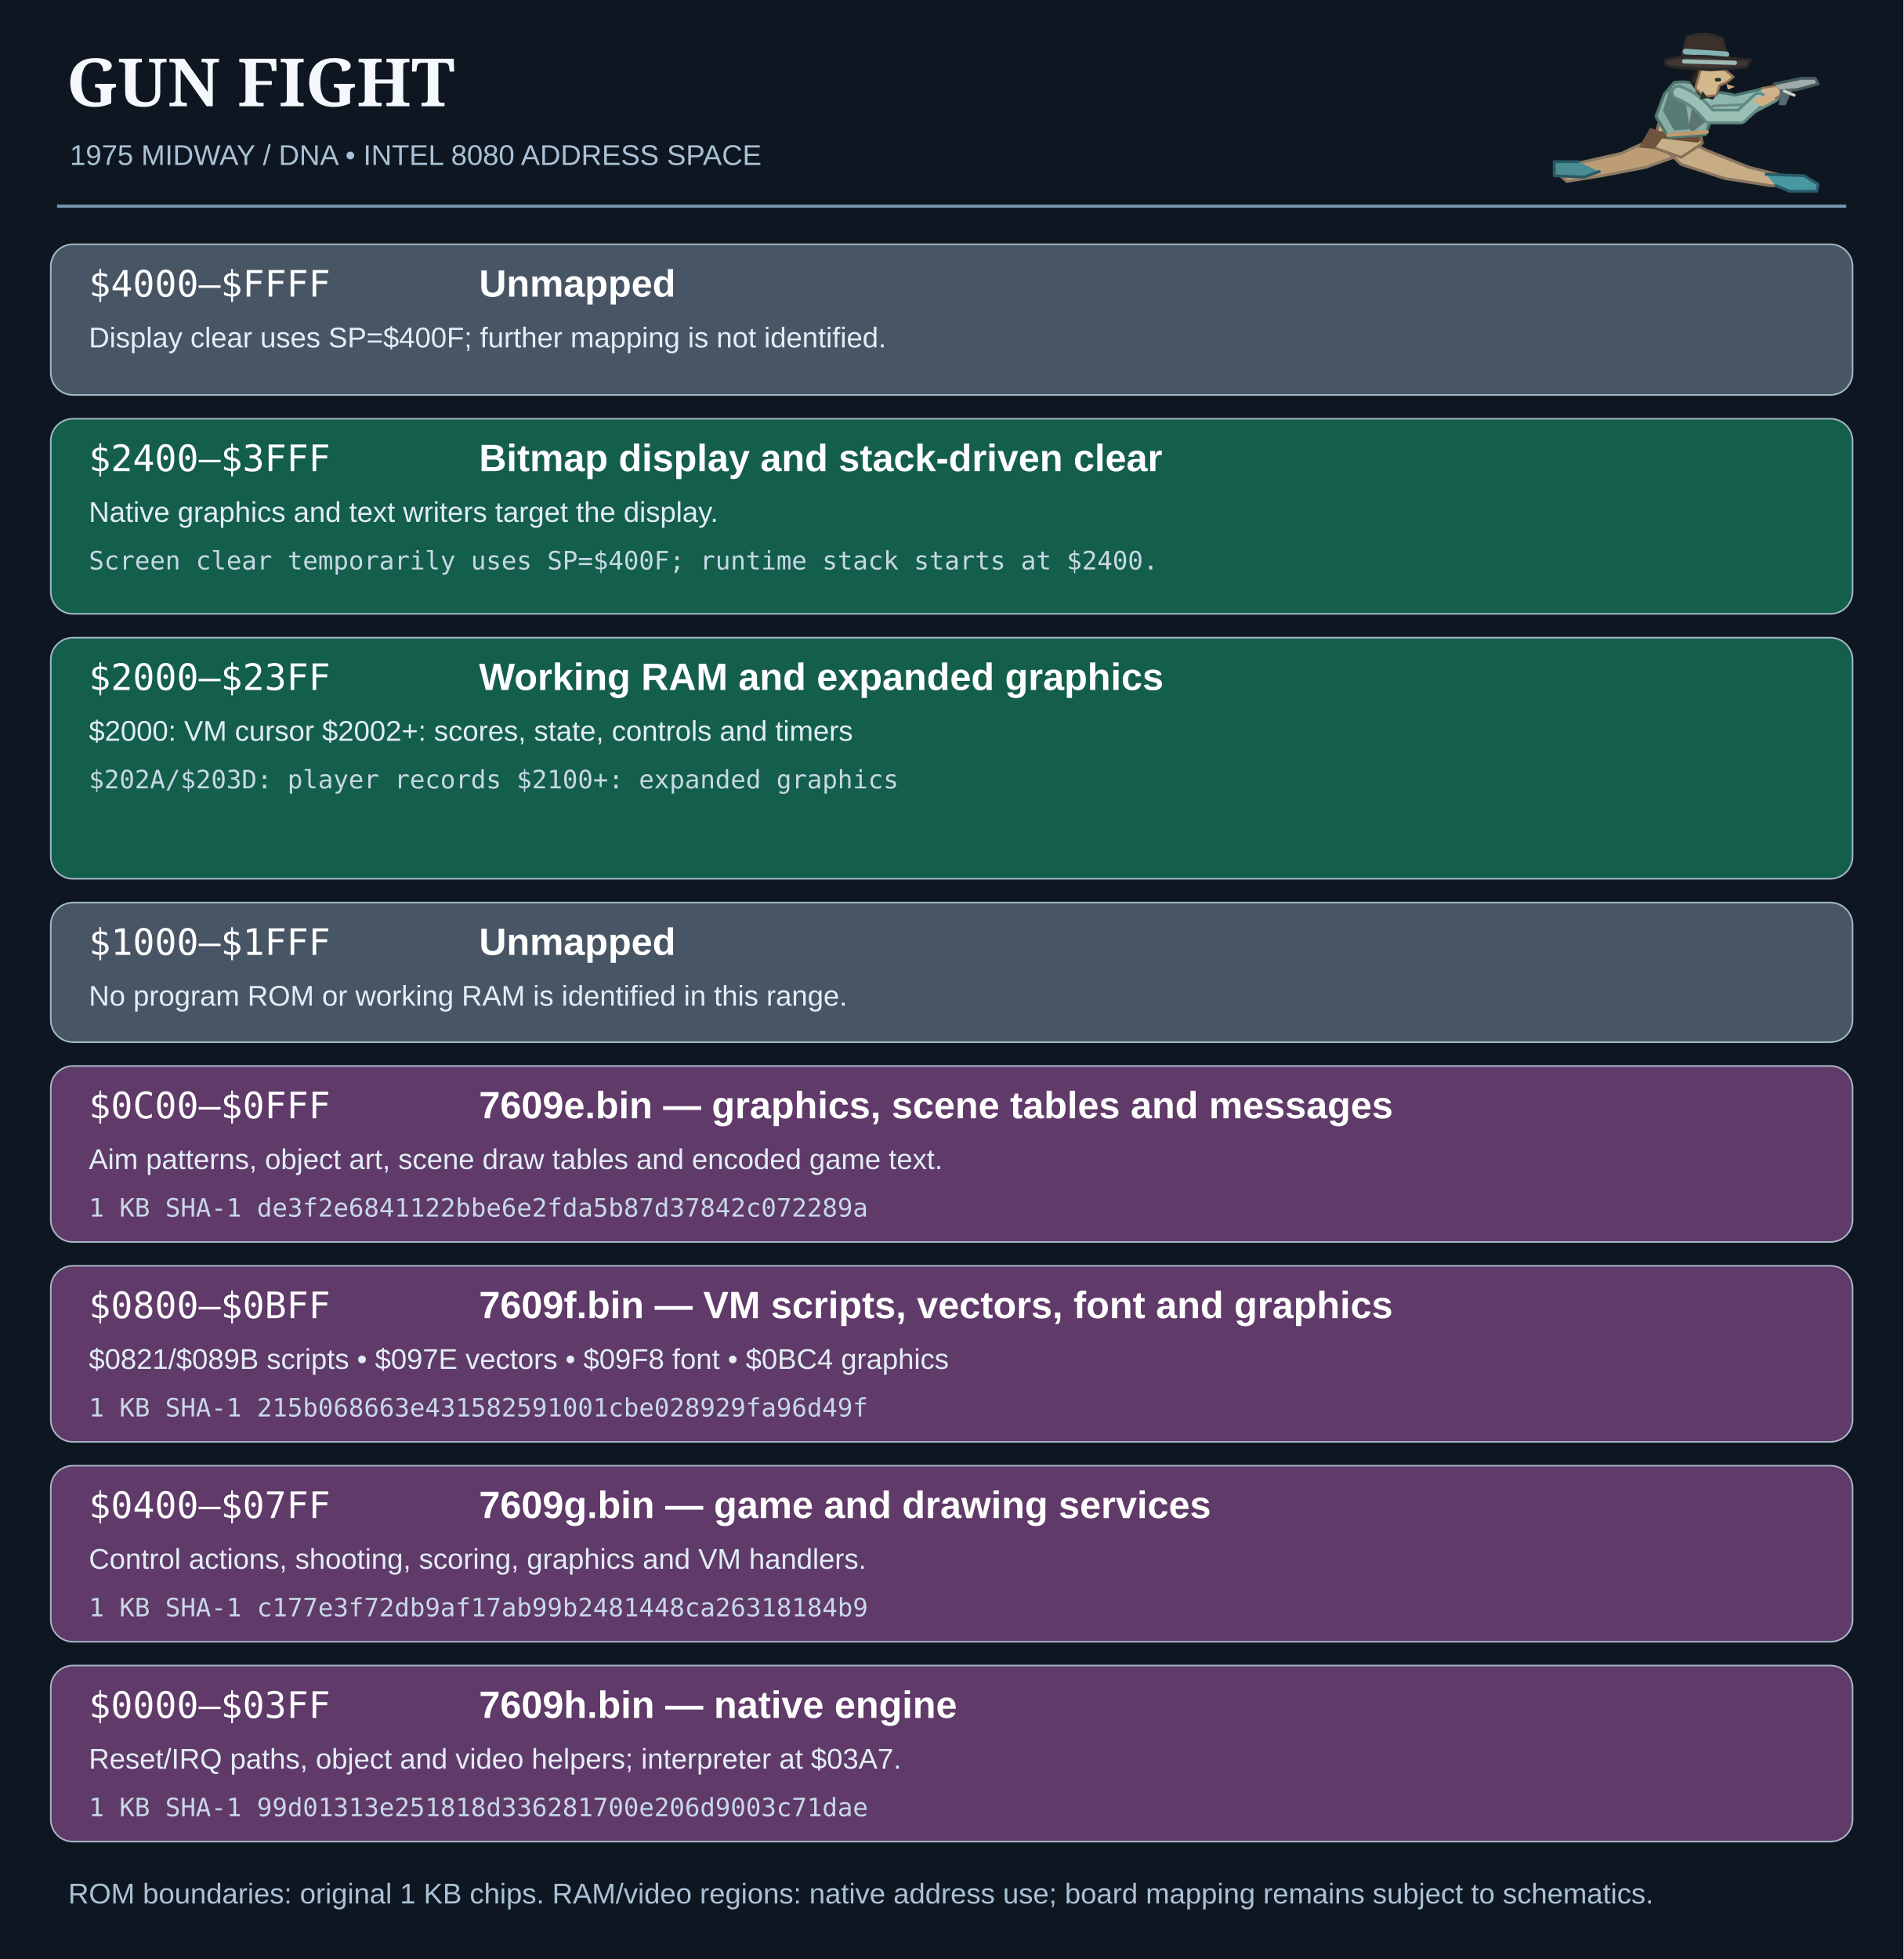
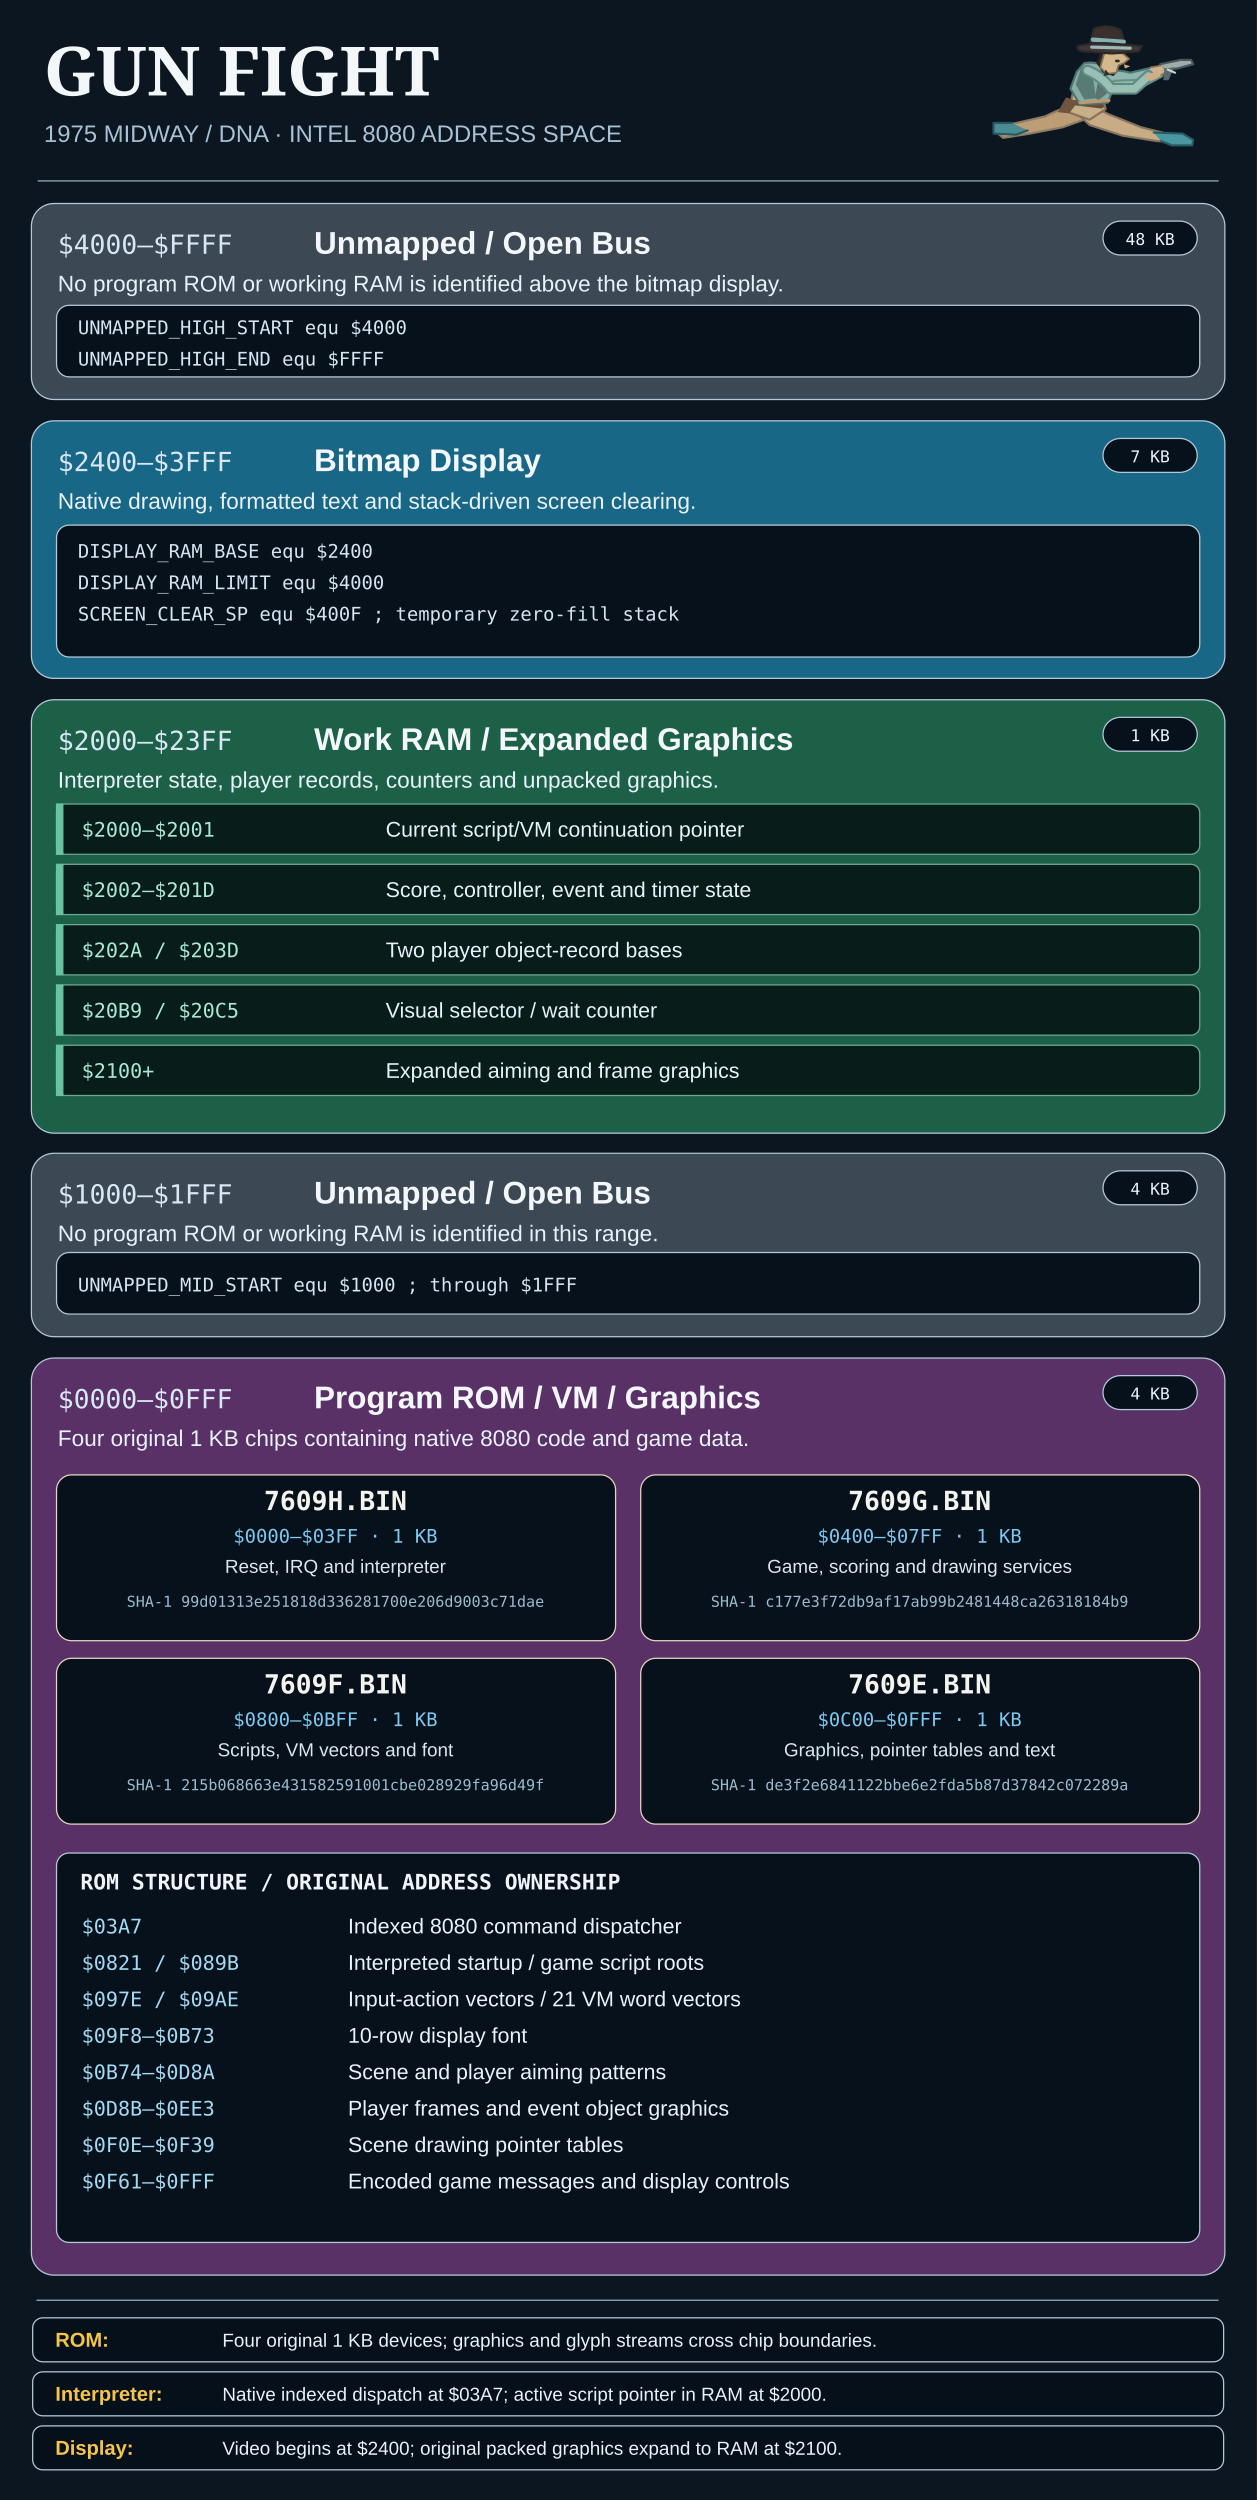
- <svg xmlns="http://www.w3.org/2000/svg" width="1200" height="1235" viewBox="0 0 1200 1235" role="img" aria-labelledby="title description">
-   <rect width="1200" height="1235" fill="#0e1721" />
-   <style>.title{fill:#f4f7fb;font:700 42px Georgia,serif}.subtitle{fill:#aac1d5;font:18px Arial,sans-serif}.range{fill:#ffffff;font:23px monospace}.heading{fill:#ffffff;font:700 24px Arial,sans-serif}.body{fill:#e2edf5;font:18px Arial,sans-serif}.small{fill:#c7d8e6;font:16px monospace}</style>
-   <text class="title" x="42" y="67">GUN FIGHT</text>
-   <text class="subtitle" x="44" y="104">1975 MIDWAY / DNA  •  INTEL 8080 ADDRESS SPACE</text>
-   <line x1="36" y1="130" x2="1164" y2="130" stroke="#7796ad" stroke-width="2" />
-   <g transform="translate(979 12) scale(.89)" stroke-linecap="round" stroke-linejoin="round" aria-label="Crouching Gun Fight marquee cowboy">
+ <svg xmlns="http://www.w3.org/2000/svg" width="1000" height="1990" viewBox="0 0 1000 1990" role="img" aria-labelledby="title desc">
+   <rect x="0" y="0" width="1000" height="1990" rx="0" fill="#0b1621" stroke="#0b1621" stroke-width="1" />
+   <text x="35" y="76" fill="#f4f7fa" font-size="54" font-weight="bold" font-family="Georgia,serif" text-anchor="start">GUN FIGHT</text>
+   <text x="35" y="113" fill="#a9c1d4" font-size="19" font-weight="normal" font-family="Arial, sans-serif" text-anchor="start">1975 MIDWAY / DNA · INTEL 8080 ADDRESS SPACE</text>
+   <g transform="translate(790 12) scale(.85)" stroke-linecap="round" stroke-linejoin="round" aria-label="Crouching Gun Fight marquee cowboy">
    <path d="M88 80 Q69 85 49 95 L18 102 L3 109 L10 115 L35 111 L66 105 L91 96 Z" fill="#bd9d76" stroke="#8d7d64" stroke-width="2" />
    <path d="M18 101 L1 101 L1 111 L22 112 L33 108" fill="#498c94" stroke="#285963" stroke-width="2" />
    <path d="M89 83 L109 93 L139 105 L171 113 L174 119 L154 118 L122 113 L91 103 L78 91 Z" fill="#c7ac86" stroke="#887560" stroke-width="2" />
    <path d="M151 110 L178 111 L188 117 L187 122 L168 122 L158 118" fill="#4898a2" stroke="#295b68" stroke-width="2" />
    <path d="M75 74 L103 75 L106 88 L91 98 L71 91 Z" fill="#c6af89" stroke="#877258" stroke-width="2" />
    <path d="M77 82 L102 85" fill="none" stroke="#6c4b36" stroke-width="5" />
    <path d="M69 77 L61 91 L72 92 L80 81" fill="#71543f" />
    <path d="M86 45 Q98 43 106 49 L115 64 L108 82 L82 84 L73 69 L79 53 Z" fill="#87ada4" stroke="#4d756d" stroke-width="2" />
    <path d="M83 49 L93 51 L97 78 L86 79 L78 65" fill="#587c75" />
    <path d="M101 51 L107 52 L109 72 L99 80 L96 77 Z" fill="#5b746d" />
    <path d="M82 82 L109 80" stroke="#bd9970" stroke-width="3" />
    <path d="M103 54 Q115 50 129 54 L150 49 L158 54 L148 61 L130 65 L113 66" fill="#8eb8af" stroke="#4b7772" stroke-width="2" />
    <path d="M115 65 L139 64 L156 55" fill="none" stroke="#6b8c83" stroke-width="9" />
    <path d="M115 65 L139 64 L156 55" fill="none" stroke="#97c1b3" stroke-width="5" />
    <path d="M148 49 L159 47 L163 53 L155 58 L147 56" fill="#d0b28e" stroke="#8c7055" stroke-width="1.5" />
    <path d="M157 46 L176 42 L186 42 L188 46 L173 50 L162 51" fill="#9faca9" stroke="#465960" stroke-width="2" />
    <path d="M161 50 L160 61 L165 61 L170 49" fill="#566970" />
    <path d="M164 51 L171 54" stroke="#ced4c5" stroke-width="2" />
    <path d="M89 52 Q102 57 111 69 L133 69 L146 57" fill="none" stroke="#5f8a83" stroke-width="11" />
    <path d="M89 52 Q102 57 111 69 L133 69 L146 57" fill="none" stroke="#9abfb5" stroke-width="7" />
    <path d="M141 57 L153 53 L158 57 L148 62" fill="#cfaf86" />
    <path d="M103 34 Q110 31 119 36 L120 47 L113 56 L104 53 L98 44 Z" fill="#342e29" stroke="#211f20" stroke-width="2" />
    <path d="M105 35 L122 36 L128 41 L123 45 L118 47 L116 54 L107 55 L101 49 Z" fill="#d4b78a" stroke="#8a7054" stroke-width="1.6" />
    <path d="M116 43 L118 43" stroke="#25302b" stroke-width="2.5" />
    <path d="M123 46 L129 48 L124 50" fill="#ccac80" />
    <path d="M106 51 L110 56 L104 57" fill="#30312d" />
    <path d="M91 29 L95 13 Q108 8 120 14 L124 27 Z" fill="#3b302b" stroke="#302c2b" stroke-width="2" />
    <path d="M94 23 L123 25" stroke="#82b3b2" stroke-width="4" />
    <path d="M80 29 Q97 25 115 27 L140 29 L137 34 L112 36 L85 34 Q78 33 80 29 Z" fill="#403735" stroke="#2b2829" stroke-width="2" />
    <path d="M93 30 L129 31" stroke="#9db9b5" stroke-width="3" />
  </g>
-   <g transform="translate(32 154)">
-     <rect width="1136" height="95" rx="14" fill="#485565" stroke="#a5b7c4" stroke-width="1" />
-     <text x="24" y="33" class="range">$4000–$FFFF</text>
-     <text x="270" y="33" class="heading">Unmapped</text>
-     <text x="24" y="65" class="body">Display clear uses SP=$400F; further mapping is not identified.</text>
-   </g>
-   <g transform="translate(32 264)">
-     <rect width="1136" height="123" rx="14" fill="#145e4c" stroke="#a5b7c4" stroke-width="1" />
-     <text x="24" y="33" class="range">$2400–$3FFF</text>
-     <text x="270" y="33" class="heading">Bitmap display and stack-driven clear</text>
-     <text x="24" y="65" class="body">Native graphics and text writers target the display.</text>
-     <text x="24" y="95" class="small">Screen clear temporarily uses SP=$400F; runtime stack starts at $2400.</text>
-   </g>
-   <g transform="translate(32 402)">
-     <rect width="1136" height="152" rx="14" fill="#145e4c" stroke="#a5b7c4" stroke-width="1" />
-     <text x="24" y="33" class="range">$2000–$23FF</text>
-     <text x="270" y="33" class="heading">Working RAM and expanded graphics</text>
-     <text x="24" y="65" class="body">$2000: VM cursor   $2002+: scores, state, controls and timers</text>
-     <text x="24" y="95" class="small">$202A/$203D: player records    $2100+: expanded graphics</text>
-   </g>
-   <g transform="translate(32 569)">
-     <rect width="1136" height="88" rx="14" fill="#485565" stroke="#a5b7c4" stroke-width="1" />
-     <text x="24" y="33" class="range">$1000–$1FFF</text>
-     <text x="270" y="33" class="heading">Unmapped</text>
-     <text x="24" y="65" class="body">No program ROM or working RAM is identified in this range.</text>
-   </g>
-   <g transform="translate(32 672)">
-     <rect width="1136" height="111" rx="14" fill="#603a69" stroke="#a5b7c4" stroke-width="1" />
-     <text x="24" y="33" class="range">$0C00–$0FFF</text>
-     <text x="270" y="33" class="heading">7609e.bin — graphics, scene tables and messages</text>
-     <text x="24" y="65" class="body">Aim patterns, object art, scene draw tables and encoded game text.</text>
-     <text x="24" y="95" class="small">1 KB    SHA-1 de3f2e6841122bbe6e2fda5b87d37842c072289a</text>
-   </g>
-   <g transform="translate(32 798)">
-     <rect width="1136" height="111" rx="14" fill="#603a69" stroke="#a5b7c4" stroke-width="1" />
-     <text x="24" y="33" class="range">$0800–$0BFF</text>
-     <text x="270" y="33" class="heading">7609f.bin — VM scripts, vectors, font and graphics</text>
-     <text x="24" y="65" class="body">$0821/$089B scripts  •  $097E vectors  •  $09F8 font  •  $0BC4 graphics</text>
-     <text x="24" y="95" class="small">1 KB    SHA-1 215b068663e431582591001cbe028929fa96d49f</text>
-   </g>
-   <g transform="translate(32 924)">
-     <rect width="1136" height="111" rx="14" fill="#603a69" stroke="#a5b7c4" stroke-width="1" />
-     <text x="24" y="33" class="range">$0400–$07FF</text>
-     <text x="270" y="33" class="heading">7609g.bin — game and drawing services</text>
-     <text x="24" y="65" class="body">Control actions, shooting, scoring, graphics and VM handlers.</text>
-     <text x="24" y="95" class="small">1 KB    SHA-1 c177e3f72db9af17ab99b2481448ca26318184b9</text>
-   </g>
-   <g transform="translate(32 1050)">
-     <rect width="1136" height="111" rx="14" fill="#603a69" stroke="#a5b7c4" stroke-width="1" />
-     <text x="24" y="33" class="range">$0000–$03FF</text>
-     <text x="270" y="33" class="heading">7609h.bin — native engine</text>
-     <text x="24" y="65" class="body">Reset/IRQ paths, object and video helpers; interpreter at $03A7.</text>
-     <text x="24" y="95" class="small">1 KB    SHA-1 99d01313e251818d336281700e206d9003c71dae</text>
-   </g>
-   <text class="subtitle" x="43" y="1200">ROM boundaries: original 1 KB chips. RAM/video regions: native address use; board mapping remains subject to schematics.</text>
+   <line x1="30" x2="970" y1="144" y2="144" stroke="#94afc1" />
+   <rect x="25" y="162" width="950" height="156" rx="18" fill="#3d4855" stroke="#b4c9d8" stroke-width="1" />
+   <text x="46" y="202" fill="#d8e7f3" font-size="21" font-weight="normal" font-family="monospace" text-anchor="start">$4000–$FFFF</text>
+   <text x="250" y="202" fill="#f3f6fa" font-size="25" font-weight="bold" font-family="Arial, sans-serif" text-anchor="start">Unmapped / Open Bus</text>
+   <text x="46" y="232" fill="#e8f2fa" font-size="18" font-weight="normal" font-family="Arial, sans-serif" text-anchor="start">No program ROM or working RAM is identified above the bitmap display.</text>
+   <rect x="878" y="176" width="75" height="27" rx="14" fill="#07111c" stroke="#b4c9d8" stroke-width="1" />
+   <text x="915.5" y="195" fill="#eaf3fb" font-size="13" font-weight="normal" font-family="monospace" text-anchor="middle">48 KB</text>
+   <rect x="45" y="243" width="910" height="57" rx="10" fill="#07111b" stroke="#b4c9d8" stroke-width="1" />
+   <text x="62" y="266" fill="#d6e4f0" font-size="15" font-weight="normal" font-family="monospace" text-anchor="start">UNMAPPED_HIGH_START  equ $4000</text>
+   <text x="62" y="291" fill="#d6e4f0" font-size="15" font-weight="normal" font-family="monospace" text-anchor="start">UNMAPPED_HIGH_END    equ $FFFF</text>
+   <rect x="25" y="335" width="950" height="205" rx="18" fill="#196786" stroke="#b4c9d8" stroke-width="1" />
+   <text x="46" y="375" fill="#d8e7f3" font-size="21" font-weight="normal" font-family="monospace" text-anchor="start">$2400–$3FFF</text>
+   <text x="250" y="375" fill="#f3f6fa" font-size="25" font-weight="bold" font-family="Arial, sans-serif" text-anchor="start">Bitmap Display</text>
+   <text x="46" y="405" fill="#e8f2fa" font-size="18" font-weight="normal" font-family="Arial, sans-serif" text-anchor="start">Native drawing, formatted text and stack-driven screen clearing.</text>
+   <rect x="878" y="349" width="75" height="27" rx="14" fill="#07111c" stroke="#b4c9d8" stroke-width="1" />
+   <text x="915.5" y="368" fill="#eaf3fb" font-size="13" font-weight="normal" font-family="monospace" text-anchor="middle">7 KB</text>
+   <rect x="45" y="418" width="910" height="105" rx="10" fill="#07111b" stroke="#b4c9d8" stroke-width="1" />
+   <text x="62" y="444" fill="#d6e4f0" font-size="15" font-weight="normal" font-family="monospace" text-anchor="start">DISPLAY_RAM_BASE     equ $2400</text>
+   <text x="62" y="469" fill="#d6e4f0" font-size="15" font-weight="normal" font-family="monospace" text-anchor="start">DISPLAY_RAM_LIMIT    equ $4000</text>
+   <text x="62" y="494" fill="#d6e4f0" font-size="15" font-weight="normal" font-family="monospace" text-anchor="start">SCREEN_CLEAR_SP      equ $400F  ; temporary zero-fill stack</text>
+   <rect x="25" y="557" width="950" height="345" rx="18" fill="#1c6048" stroke="#b4c9d8" stroke-width="1" />
+   <text x="46" y="597" fill="#d8e7f3" font-size="21" font-weight="normal" font-family="monospace" text-anchor="start">$2000–$23FF</text>
+   <text x="250" y="597" fill="#f3f6fa" font-size="25" font-weight="bold" font-family="Arial, sans-serif" text-anchor="start">Work RAM / Expanded Graphics</text>
+   <text x="46" y="627" fill="#e8f2fa" font-size="18" font-weight="normal" font-family="Arial, sans-serif" text-anchor="start">Interpreter state, player records, counters and unpacked graphics.</text>
+   <rect x="878" y="571" width="75" height="27" rx="14" fill="#07111c" stroke="#b4c9d8" stroke-width="1" />
+   <text x="915.5" y="590" fill="#eaf3fb" font-size="13" font-weight="normal" font-family="monospace" text-anchor="middle">1 KB</text>
+   <rect x="45" y="640" width="910" height="40" rx="7" fill="#081c19" stroke="#6ba993" stroke-width="1" />
+   <rect x="45" y="640" width="5" height="40" rx="0" fill="#67c4a2" stroke="#67c4a2" stroke-width="1" />
+   <text x="65" y="666" fill="#a8e9d4" font-size="16" font-weight="normal" font-family="monospace" text-anchor="start">$2000–$2001</text>
+   <text x="307" y="666" fill="#e8f2fa" font-size="17" font-weight="normal" font-family="Arial, sans-serif" text-anchor="start">Current script/VM continuation pointer</text>
+   <rect x="45" y="688" width="910" height="40" rx="7" fill="#081c19" stroke="#6ba993" stroke-width="1" />
+   <rect x="45" y="688" width="5" height="40" rx="0" fill="#67c4a2" stroke="#67c4a2" stroke-width="1" />
+   <text x="65" y="714" fill="#a8e9d4" font-size="16" font-weight="normal" font-family="monospace" text-anchor="start">$2002–$201D</text>
+   <text x="307" y="714" fill="#e8f2fa" font-size="17" font-weight="normal" font-family="Arial, sans-serif" text-anchor="start">Score, controller, event and timer state</text>
+   <rect x="45" y="736" width="910" height="40" rx="7" fill="#081c19" stroke="#6ba993" stroke-width="1" />
+   <rect x="45" y="736" width="5" height="40" rx="0" fill="#67c4a2" stroke="#67c4a2" stroke-width="1" />
+   <text x="65" y="762" fill="#a8e9d4" font-size="16" font-weight="normal" font-family="monospace" text-anchor="start">$202A / $203D</text>
+   <text x="307" y="762" fill="#e8f2fa" font-size="17" font-weight="normal" font-family="Arial, sans-serif" text-anchor="start">Two player object-record bases</text>
+   <rect x="45" y="784" width="910" height="40" rx="7" fill="#081c19" stroke="#6ba993" stroke-width="1" />
+   <rect x="45" y="784" width="5" height="40" rx="0" fill="#67c4a2" stroke="#67c4a2" stroke-width="1" />
+   <text x="65" y="810" fill="#a8e9d4" font-size="16" font-weight="normal" font-family="monospace" text-anchor="start">$20B9 / $20C5</text>
+   <text x="307" y="810" fill="#e8f2fa" font-size="17" font-weight="normal" font-family="Arial, sans-serif" text-anchor="start">Visual selector / wait counter</text>
+   <rect x="45" y="832" width="910" height="40" rx="7" fill="#081c19" stroke="#6ba993" stroke-width="1" />
+   <rect x="45" y="832" width="5" height="40" rx="0" fill="#67c4a2" stroke="#67c4a2" stroke-width="1" />
+   <text x="65" y="858" fill="#a8e9d4" font-size="16" font-weight="normal" font-family="monospace" text-anchor="start">$2100+</text>
+   <text x="307" y="858" fill="#e8f2fa" font-size="17" font-weight="normal" font-family="Arial, sans-serif" text-anchor="start">Expanded aiming and frame graphics</text>
+   <rect x="25" y="918" width="950" height="146" rx="18" fill="#3d4855" stroke="#b4c9d8" stroke-width="1" />
+   <text x="46" y="958" fill="#d8e7f3" font-size="21" font-weight="normal" font-family="monospace" text-anchor="start">$1000–$1FFF</text>
+   <text x="250" y="958" fill="#f3f6fa" font-size="25" font-weight="bold" font-family="Arial, sans-serif" text-anchor="start">Unmapped / Open Bus</text>
+   <text x="46" y="988" fill="#e8f2fa" font-size="18" font-weight="normal" font-family="Arial, sans-serif" text-anchor="start">No program ROM or working RAM is identified in this range.</text>
+   <rect x="878" y="932" width="75" height="27" rx="14" fill="#07111c" stroke="#b4c9d8" stroke-width="1" />
+   <text x="915.5" y="951" fill="#eaf3fb" font-size="13" font-weight="normal" font-family="monospace" text-anchor="middle">4 KB</text>
+   <rect x="45" y="997" width="910" height="49" rx="10" fill="#07111b" stroke="#b4c9d8" stroke-width="1" />
+   <text x="62" y="1028" fill="#d6e4f0" font-size="15" font-weight="normal" font-family="monospace" text-anchor="start">UNMAPPED_MID_START   equ $1000    ; through $1FFF</text>
+   <rect x="25" y="1081" width="950" height="730" rx="18" fill="#593167" stroke="#b4c9d8" stroke-width="1" />
+   <text x="46" y="1121" fill="#d8e7f3" font-size="21" font-weight="normal" font-family="monospace" text-anchor="start">$0000–$0FFF</text>
+   <text x="250" y="1121" fill="#f3f6fa" font-size="25" font-weight="bold" font-family="Arial, sans-serif" text-anchor="start">Program ROM / VM / Graphics</text>
+   <text x="46" y="1151" fill="#e8f2fa" font-size="18" font-weight="normal" font-family="Arial, sans-serif" text-anchor="start">Four original 1 KB chips containing native 8080 code and game data.</text>
+   <rect x="878" y="1095" width="75" height="27" rx="14" fill="#07111c" stroke="#b4c9d8" stroke-width="1" />
+   <text x="915.5" y="1114" fill="#eaf3fb" font-size="13" font-weight="normal" font-family="monospace" text-anchor="middle">4 KB</text>
+   <rect x="45" y="1174" width="445" height="132" rx="12" fill="#07111c" stroke="#e4d5c3" stroke-width="1" />
+   <text x="267" y="1202" fill="#f5f3ed" font-size="21" font-weight="bold" font-family="monospace" text-anchor="middle">7609H.BIN</text>
+   <text x="267" y="1228" fill="#7ec8ef" font-size="15" font-weight="normal" font-family="monospace" text-anchor="middle">$0000–$03FF  ·  1 KB</text>
+   <text x="267" y="1252" fill="#dbe7ef" font-size="15" font-weight="normal" font-family="Arial,sans-serif" text-anchor="middle">Reset, IRQ and interpreter</text>
+   <text x="267" y="1279" fill="#9cbbd0" font-size="12" font-weight="normal" font-family="monospace" text-anchor="middle">SHA-1 99d01313e251818d336281700e206d9003c71dae</text>
+   <rect x="510" y="1174" width="445" height="132" rx="12" fill="#07111c" stroke="#e4d5c3" stroke-width="1" />
+   <text x="732" y="1202" fill="#f5f3ed" font-size="21" font-weight="bold" font-family="monospace" text-anchor="middle">7609G.BIN</text>
+   <text x="732" y="1228" fill="#7ec8ef" font-size="15" font-weight="normal" font-family="monospace" text-anchor="middle">$0400–$07FF  ·  1 KB</text>
+   <text x="732" y="1252" fill="#dbe7ef" font-size="15" font-weight="normal" font-family="Arial,sans-serif" text-anchor="middle">Game, scoring and drawing services</text>
+   <text x="732" y="1279" fill="#9cbbd0" font-size="12" font-weight="normal" font-family="monospace" text-anchor="middle">SHA-1 c177e3f72db9af17ab99b2481448ca26318184b9</text>
+   <rect x="45" y="1320" width="445" height="132" rx="12" fill="#07111c" stroke="#e4d5c3" stroke-width="1" />
+   <text x="267" y="1348" fill="#f5f3ed" font-size="21" font-weight="bold" font-family="monospace" text-anchor="middle">7609F.BIN</text>
+   <text x="267" y="1374" fill="#7ec8ef" font-size="15" font-weight="normal" font-family="monospace" text-anchor="middle">$0800–$0BFF  ·  1 KB</text>
+   <text x="267" y="1398" fill="#dbe7ef" font-size="15" font-weight="normal" font-family="Arial,sans-serif" text-anchor="middle">Scripts, VM vectors and font</text>
+   <text x="267" y="1425" fill="#9cbbd0" font-size="12" font-weight="normal" font-family="monospace" text-anchor="middle">SHA-1 215b068663e431582591001cbe028929fa96d49f</text>
+   <rect x="510" y="1320" width="445" height="132" rx="12" fill="#07111c" stroke="#e4d5c3" stroke-width="1" />
+   <text x="732" y="1348" fill="#f5f3ed" font-size="21" font-weight="bold" font-family="monospace" text-anchor="middle">7609E.BIN</text>
+   <text x="732" y="1374" fill="#7ec8ef" font-size="15" font-weight="normal" font-family="monospace" text-anchor="middle">$0C00–$0FFF  ·  1 KB</text>
+   <text x="732" y="1398" fill="#dbe7ef" font-size="15" font-weight="normal" font-family="Arial,sans-serif" text-anchor="middle">Graphics, pointer tables and text</text>
+   <text x="732" y="1425" fill="#9cbbd0" font-size="12" font-weight="normal" font-family="monospace" text-anchor="middle">SHA-1 de3f2e6841122bbe6e2fda5b87d37842c072289a</text>
+   <rect x="45" y="1475" width="910" height="310" rx="10" fill="#07111c" stroke="#b4c9d8" stroke-width="1" />
+   <text x="64" y="1504" fill="#f0f4fb" font-size="17" font-weight="bold" font-family="monospace" text-anchor="start">ROM STRUCTURE / ORIGINAL ADDRESS OWNERSHIP</text>
+   <text x="65" y="1539" fill="#a4d9f4" font-size="16" font-weight="normal" font-family="monospace" text-anchor="start">$03A7</text>
+   <text x="277" y="1539" fill="#e8f2fa" font-size="17" font-weight="normal" font-family="Arial, sans-serif" text-anchor="start">Indexed 8080 command dispatcher</text>
+   <text x="65" y="1568" fill="#a4d9f4" font-size="16" font-weight="normal" font-family="monospace" text-anchor="start">$0821 / $089B</text>
+   <text x="277" y="1568" fill="#e8f2fa" font-size="17" font-weight="normal" font-family="Arial, sans-serif" text-anchor="start">Interpreted startup / game script roots</text>
+   <text x="65" y="1597" fill="#a4d9f4" font-size="16" font-weight="normal" font-family="monospace" text-anchor="start">$097E / $09AE</text>
+   <text x="277" y="1597" fill="#e8f2fa" font-size="17" font-weight="normal" font-family="Arial, sans-serif" text-anchor="start">Input-action vectors / 21 VM word vectors</text>
+   <text x="65" y="1626" fill="#a4d9f4" font-size="16" font-weight="normal" font-family="monospace" text-anchor="start">$09F8–$0B73</text>
+   <text x="277" y="1626" fill="#e8f2fa" font-size="17" font-weight="normal" font-family="Arial, sans-serif" text-anchor="start">10-row display font</text>
+   <text x="65" y="1655" fill="#a4d9f4" font-size="16" font-weight="normal" font-family="monospace" text-anchor="start">$0B74–$0D8A</text>
+   <text x="277" y="1655" fill="#e8f2fa" font-size="17" font-weight="normal" font-family="Arial, sans-serif" text-anchor="start">Scene and player aiming patterns</text>
+   <text x="65" y="1684" fill="#a4d9f4" font-size="16" font-weight="normal" font-family="monospace" text-anchor="start">$0D8B–$0EE3</text>
+   <text x="277" y="1684" fill="#e8f2fa" font-size="17" font-weight="normal" font-family="Arial, sans-serif" text-anchor="start">Player frames and event object graphics</text>
+   <text x="65" y="1713" fill="#a4d9f4" font-size="16" font-weight="normal" font-family="monospace" text-anchor="start">$0F0E–$0F39</text>
+   <text x="277" y="1713" fill="#e8f2fa" font-size="17" font-weight="normal" font-family="Arial, sans-serif" text-anchor="start">Scene drawing pointer tables</text>
+   <text x="65" y="1742" fill="#a4d9f4" font-size="16" font-weight="normal" font-family="monospace" text-anchor="start">$0F61–$0FFF</text>
+   <text x="277" y="1742" fill="#e8f2fa" font-size="17" font-weight="normal" font-family="Arial, sans-serif" text-anchor="start">Encoded game messages and display controls</text>
+   <line x1="29" x2="970" y1="1831" y2="1831" stroke="#8eafc3" />
+   <rect x="26" y="1845" width="948" height="35" rx="8" fill="#06101a" stroke="#b4c9d8" stroke-width="1" />
+   <text x="44" y="1868" fill="#f4c44d" font-size="16" font-weight="bold" font-family="Arial, sans-serif" text-anchor="start">ROM:</text>
+   <text x="177" y="1868" fill="#e8f2fa" font-size="15" font-weight="normal" font-family="Arial, sans-serif" text-anchor="start">Four original 1 KB devices; graphics and glyph streams cross chip boundaries.</text>
+   <rect x="26" y="1888" width="948" height="35" rx="8" fill="#06101a" stroke="#b4c9d8" stroke-width="1" />
+   <text x="44" y="1911" fill="#f4c44d" font-size="16" font-weight="bold" font-family="Arial, sans-serif" text-anchor="start">Interpreter:</text>
+   <text x="177" y="1911" fill="#e8f2fa" font-size="15" font-weight="normal" font-family="Arial, sans-serif" text-anchor="start">Native indexed dispatch at $03A7; active script pointer in RAM at $2000.</text>
+   <rect x="26" y="1931" width="948" height="35" rx="8" fill="#06101a" stroke="#b4c9d8" stroke-width="1" />
+   <text x="44" y="1954" fill="#f4c44d" font-size="16" font-weight="bold" font-family="Arial, sans-serif" text-anchor="start">Display:</text>
+   <text x="177" y="1954" fill="#e8f2fa" font-size="15" font-weight="normal" font-family="Arial, sans-serif" text-anchor="start">Video begins at $2400; original packed graphics expand to RAM at $2100.</text>
</svg>
